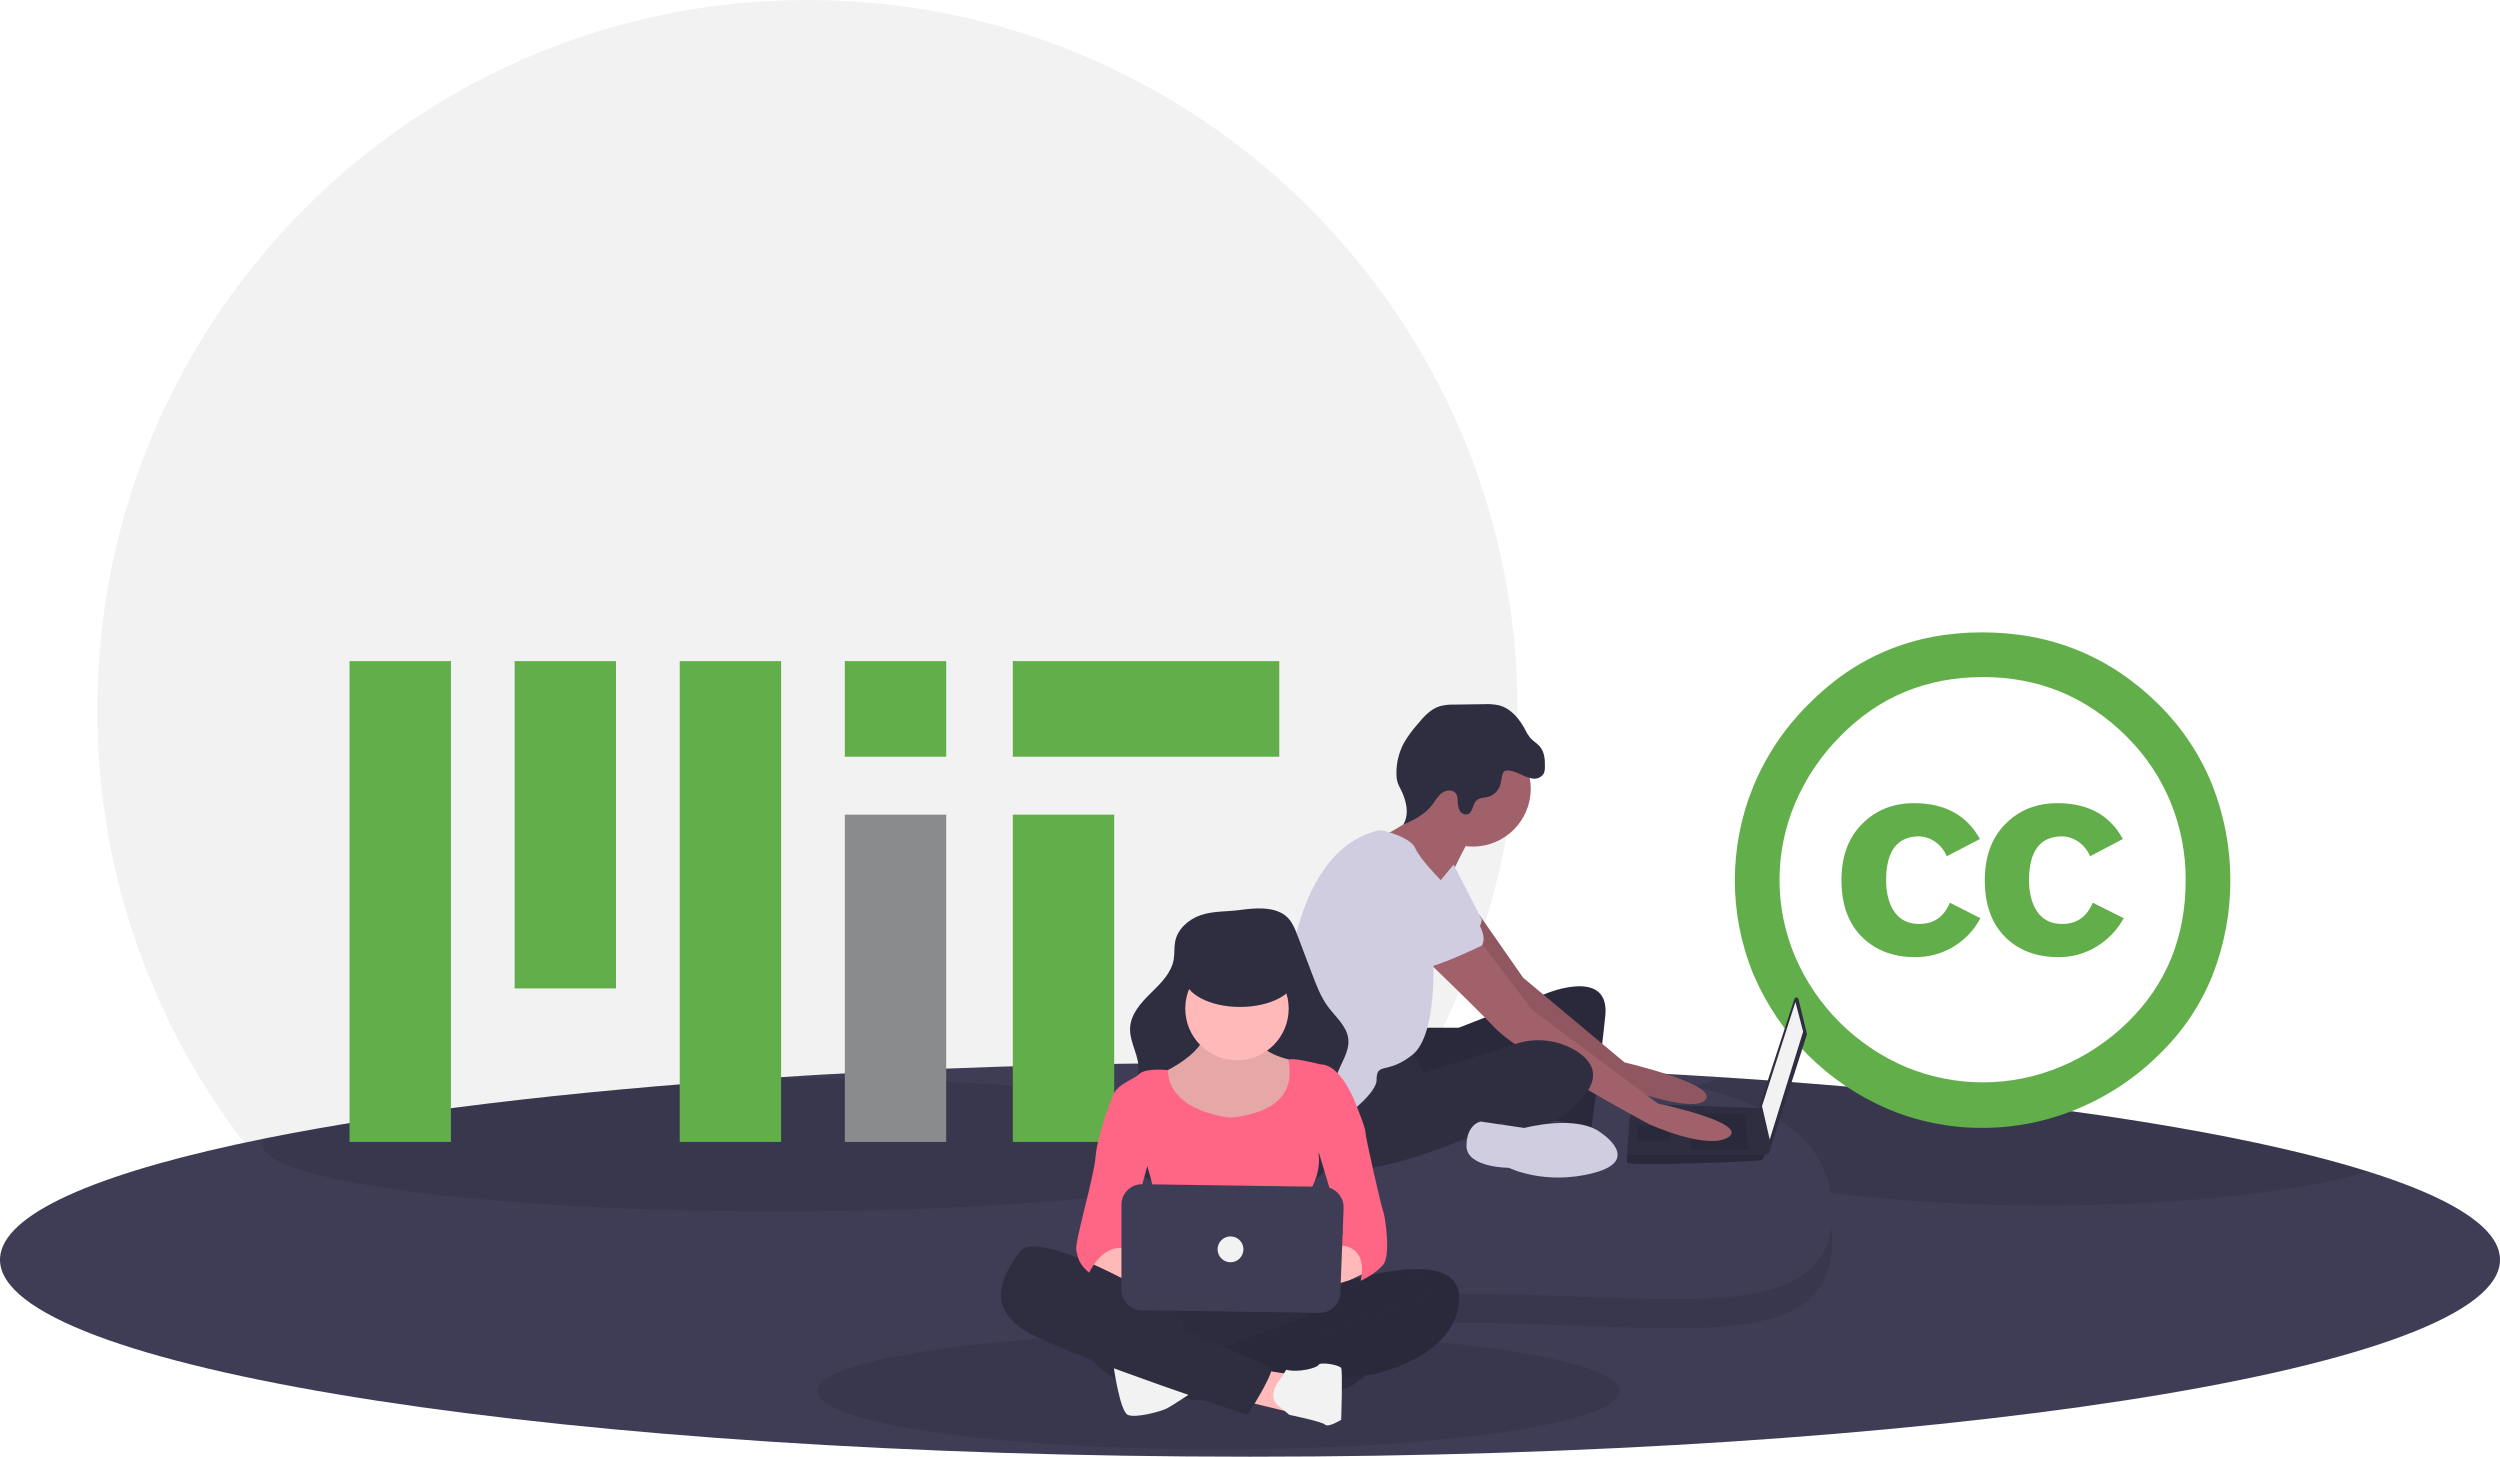
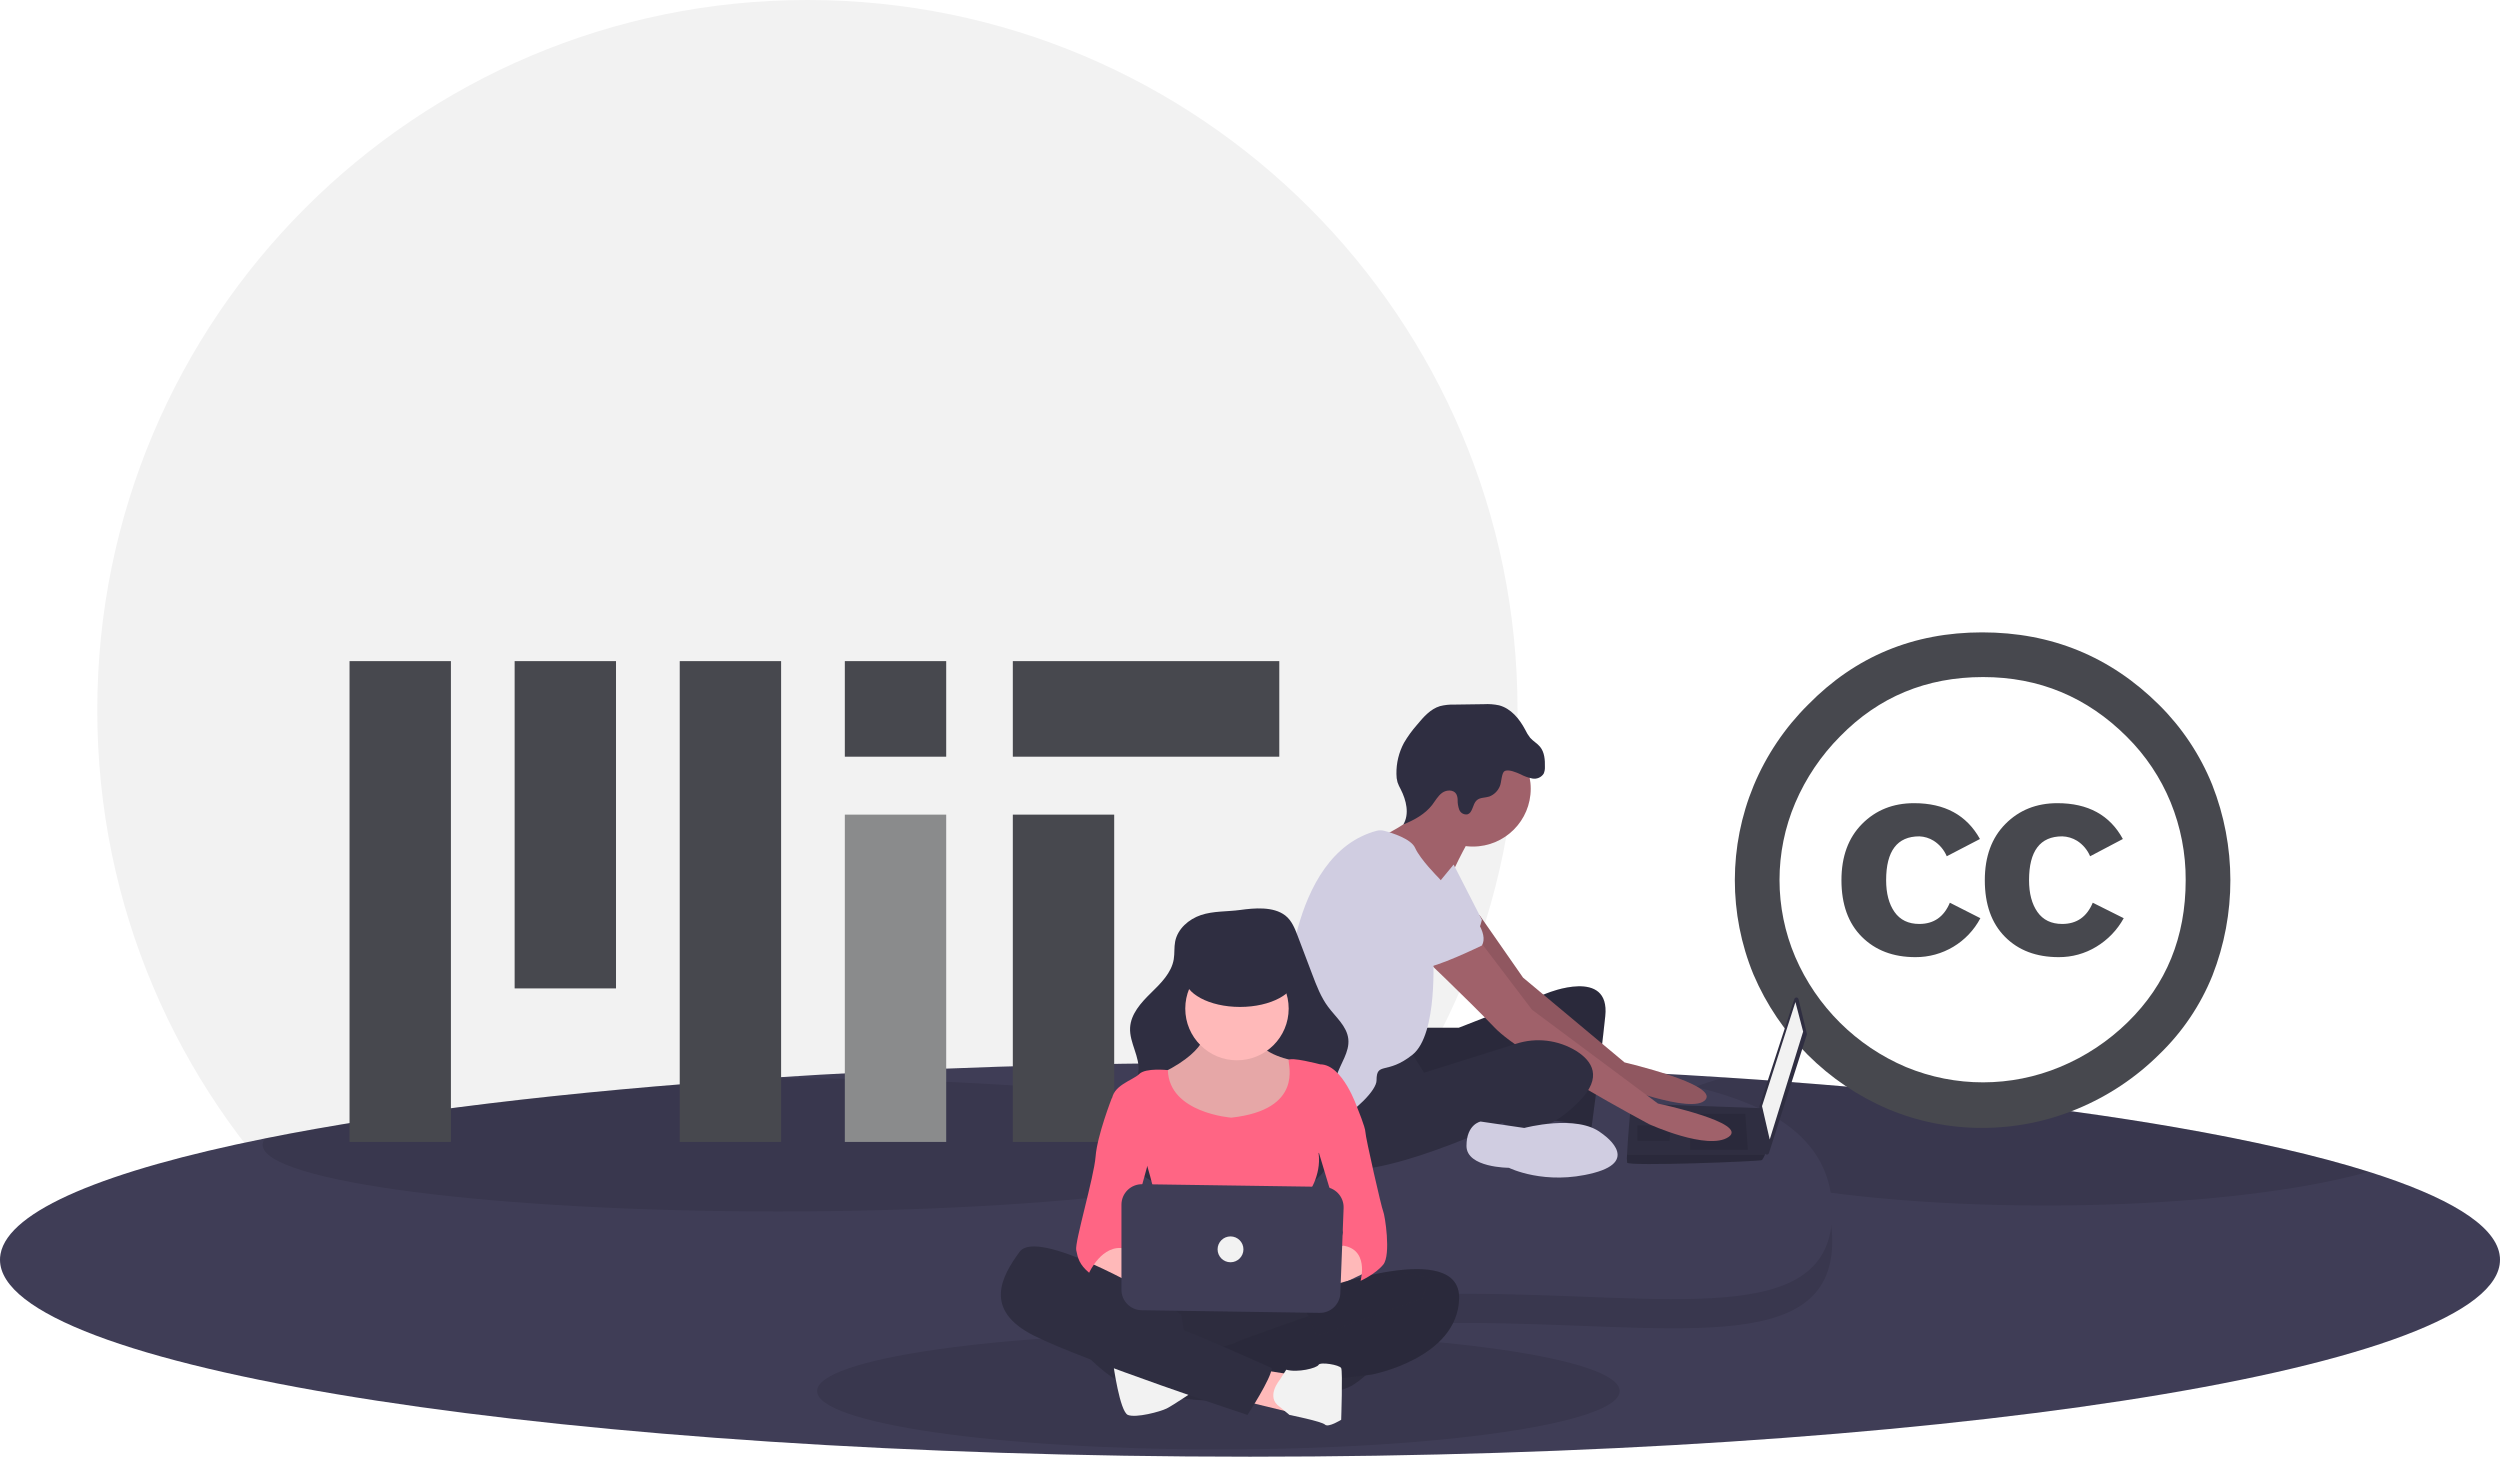
<svg xmlns="http://www.w3.org/2000/svg" id="a58ef234-55dd-4456-b368-278f056cc5c7" data-name="Layer 1" width="1028" height="598.997" viewBox="0 0 1028 598.997">
  <circle cx="332.005" cy="292.004" r="292.004" fill="#f2f2f2" />
  <path d="M1114,668.499a13.69,13.69,0,0,1-.17,2.12c-7.14,43.76-234.46,78.88-513.83,78.88s-506.69-35.12-513.83-78.88a13.675,13.675,0,0,1-.17-2.12c0-.2,0-.41.02-.61,0-.11.01-.21.01-.32a.489.489,0,0,0,.01-.12c.04-.45.1-.88.18-1.32,3.26-17.89,43.35-34.33,108.74-47.5,53.48-10.77,123.89-19.36,204.93-24.76,61.5-4.1,129.12-6.37,200.11-6.37,57.12,0,112.06,1.47,163.38,4.17h.02q16.11.855,31.74,1.87c71.33,4.62,134.63,11.69,185.63,20.54,31.37,5.45,58.1,11.58,79.19,18.22h.01c32.46,10.23,51.6,21.7,53.81,33.83.08.44.14.87.18,1.32a.487.487,0,0,0,.01.12c0,.11.01.21.01.32C1114,668.089,1114,668.299,1114,668.499Z" transform="translate(-86 -150.5013)" fill="#3f3d56" />
  <ellipse cx="501" cy="571.997" rx="165" ry="24" opacity="0.1" />
  <path d="M1059.96,632.299c-5.77,1.65-12.27,3.18-19.4,4.58-29.36,5.78-69.42,9.33-113.53,9.33-49.28,0-93.45-4.43-123.38-11.44-24.84-5.82-39.88-13.39-39.88-21.7,0-7.3,11.64-14.06,31.37-19.53,71.33,4.62,134.63,11.69,185.63,20.54C1012.14,619.529,1038.87,625.659,1059.96,632.299Z" transform="translate(-86 -150.5013)" opacity="0.1" />
  <path d="M618,621.249c0,15.13-94.92,27.4-212,27.4s-212-12.27-212-27.4a4.372,4.372,0,0,1,.96-2.62c53.48-10.77,123.89-19.36,204.93-24.76q3.045-.015,6.11-.01C523.08,593.859,618,606.119,618,621.249Z" transform="translate(-86 -150.5013)" opacity="0.1" />
-   <rect x="416.472" y="334.975" width="41.685" height="134.584" fill="#61ae4a" />
-   <rect x="279.506" y="271.851" width="41.685" height="197.708" fill="#61ae4a" />
-   <rect x="143.73" y="271.851" width="41.685" height="197.708" fill="#61ae4a" />
-   <rect x="211.618" y="271.851" width="41.685" height="134.584" fill="#61ae4a" />
-   <rect x="347.393" y="271.851" width="41.685" height="39.303" fill="#61ae4a" />
+   <rect x="416.472" y="334.975" width="41.685" height="134.584" fill="#47484e" />
+   <rect x="279.506" y="271.851" width="41.685" height="197.708" fill="#47484e" />
+   <rect x="143.73" y="271.851" width="41.685" height="197.708" fill="#47484e" />
+   <rect x="211.618" y="271.851" width="41.685" height="134.584" fill="#47484e" />
+   <rect x="347.393" y="271.851" width="41.685" height="39.303" fill="#47484e" />
  <rect x="347.393" y="334.975" width="41.685" height="134.584" fill="#8a8b8c" />
-   <rect x="416.472" y="271.851" width="109.573" height="39.303" fill="#61ae4a" />
-   <path d="M901.062,410.53q42.748,0,72.774,29.839A97.983,97.983,0,0,1,995.668,473.208a107.346,107.346,0,0,1,.096,78.409,93.533,93.533,0,0,1-21.739,32.294,104.704,104.704,0,0,1-33.841,22.561,101.425,101.425,0,0,1-39.114,7.823,99.015,99.015,0,0,1-38.662-7.734A104.845,104.845,0,0,1,807.007,551.165a101.764,101.764,0,0,1,.089-77.594A102.307,102.307,0,0,1,829.565,440.185Q858.674,410.537,901.062,410.53Zm.369,18.377q-34.93,0-58.768,24.379A87.595,87.595,0,0,0,824.197,480.668a80.789,80.789,0,0,0,0,63.311,86.249,86.249,0,0,0,45.577,45.31,82.687,82.687,0,0,0,63.41-.089,87.995,87.995,0,0,0,27.741-18.374q23.831-23.287,23.828-58.405a83.659,83.659,0,0,0-6.186-32.02,81.465,81.465,0,0,0-18.002-26.929Q935.989,428.909,901.431,428.908Zm-1.277,66.591-13.649,7.097a14.006,14.006,0,0,0-5.365-6.368,12.087,12.087,0,0,0-5.916-1.818q-13.64,0-13.646,18.011,0,8.186,3.454,13.095,3.458,4.914,10.192,4.916,8.916,0,12.557-8.733l12.551,6.368a29.99,29.99,0,0,1-26.745,16.012q-13.644,0-22.016-8.37-8.367-8.367-8.367-23.284,0-14.557,8.46-23.105,8.458-8.549,21.38-8.552Q891.97,480.757,900.155,495.498Zm58.765,0-13.465,7.097a13.992,13.992,0,0,0-5.368-6.368,12.373,12.373,0,0,0-6.094-1.818q-13.644,0-13.649,18.011,0,8.186,3.458,13.095,3.453,4.914,10.192,4.916,8.907,0,12.548-8.733l12.735,6.368a31.277,31.277,0,0,1-11.274,11.736,29.398,29.398,0,0,1-15.464,4.276q-13.831,0-22.099-8.37-8.291-8.367-8.284-23.284,0-14.557,8.463-23.105,8.453-8.549,21.373-8.552Q950.912,480.757,958.919,495.498Z" transform="translate(-86 -150.5013)" fill="#61ae4a" />
+   <rect x="416.472" y="271.851" width="109.573" height="39.303" fill="#47484e" />
+   <path d="M901.062,410.53q42.748,0,72.774,29.839A97.983,97.983,0,0,1,995.668,473.208a107.346,107.346,0,0,1,.096,78.409,93.533,93.533,0,0,1-21.739,32.294,104.704,104.704,0,0,1-33.841,22.561,101.425,101.425,0,0,1-39.114,7.823,99.015,99.015,0,0,1-38.662-7.734A104.845,104.845,0,0,1,807.007,551.165a101.764,101.764,0,0,1,.089-77.594A102.307,102.307,0,0,1,829.565,440.185Q858.674,410.537,901.062,410.53Zm.369,18.377q-34.93,0-58.768,24.379A87.595,87.595,0,0,0,824.197,480.668a80.789,80.789,0,0,0,0,63.311,86.249,86.249,0,0,0,45.577,45.31,82.687,82.687,0,0,0,63.41-.089,87.995,87.995,0,0,0,27.741-18.374q23.831-23.287,23.828-58.405a83.659,83.659,0,0,0-6.186-32.02,81.465,81.465,0,0,0-18.002-26.929Q935.989,428.909,901.431,428.908Zm-1.277,66.591-13.649,7.097a14.006,14.006,0,0,0-5.365-6.368,12.087,12.087,0,0,0-5.916-1.818q-13.64,0-13.646,18.011,0,8.186,3.454,13.095,3.458,4.914,10.192,4.916,8.916,0,12.557-8.733l12.551,6.368a29.99,29.99,0,0,1-26.745,16.012q-13.644,0-22.016-8.37-8.367-8.367-8.367-23.284,0-14.557,8.46-23.105,8.458-8.549,21.38-8.552Q891.97,480.757,900.155,495.498Zm58.765,0-13.465,7.097a13.992,13.992,0,0,0-5.368-6.368,12.373,12.373,0,0,0-6.094-1.818q-13.644,0-13.649,18.011,0,8.186,3.458,13.095,3.453,4.914,10.192,4.916,8.907,0,12.548-8.733l12.735,6.368a31.277,31.277,0,0,1-11.274,11.736,29.398,29.398,0,0,1-15.464,4.276q-13.831,0-22.099-8.37-8.291-8.367-8.284-23.284,0-14.557,8.463-23.105,8.453-8.549,21.373-8.552Q950.912,480.757,958.919,495.498Z" transform="translate(-86 -150.5013)" fill="#47484e" />
  <path d="M839.417,660.837c0,48.737-67.934,33.663-151.113,33.663s-150.104,15.075-150.104-33.663,67.925-59.337,151.104-59.337S839.417,612.099,839.417,660.837Z" transform="translate(-86 -150.5013)" opacity="0.1" />
  <path d="M839.417,648.837c0,48.737-67.934,33.663-151.113,33.663s-150.104,15.075-150.104-33.663,67.925-59.337,151.104-59.337S839.417,600.099,839.417,648.837Z" transform="translate(-86 -150.5013)" fill="#3f3d56" />
  <path d="M825.542,561.343l3.434,14.164a.885.885,0,0,1-.017.478l-15.575,48.673a.885.885,0,0,1-1.722-.17l-2.155-18.961a.885.885,0,0,1,.038-.374l14.297-43.876A.885.885,0,0,1,825.542,561.343Z" transform="translate(-86 -150.5013)" fill="#2f2e41" />
  <polygon points="738.278 412.038 741.449 424.19 727.711 468.572 724.541 454.835 738.278 412.038" fill="#f2f2f2" />
  <path d="M755.064,628.584c.528,1.585,54.949-.528,55.477-1.057a11.469,11.469,0,0,0,1.162-2.113c.497-1.057.951-2.113.951-2.113l-2.113-17.108L756.649,604.279s-1.347,14.498-1.622,21.134A15.853,15.853,0,0,0,755.064,628.584Z" transform="translate(-86 -150.5013)" fill="#2f2e41" />
  <polygon points="717.673 458.005 718.729 472.799 694.953 472.799 694.953 458.005 717.673 458.005" opacity="0.1" />
  <polygon points="687.028 462.76 687.17 462.732 686.5 469.1 673.291 469.1 673.291 462.76 687.028 462.76" opacity="0.1" />
  <path d="M755.064,628.584c.528,1.585,54.949-.528,55.477-1.057a11.469,11.469,0,0,0,1.162-2.113H755.027A15.853,15.853,0,0,0,755.064,628.584Z" transform="translate(-86 -150.5013)" opacity="0.1" />
  <path d="M671.055,573.106h14.794l36.457-14.266s25.889-10.567,23.776,9.51S740.27,615.375,740.27,615.375s-11.624-5.284-17.964-3.698-2.113-32.23-2.113-32.23-51.779,24.833-56.534,21.663-5.812-25.361-5.812-25.361Z" transform="translate(-86 -150.5013)" fill="#2f2e41" />
  <path d="M671.055,573.106h14.794l36.457-14.266s25.889-10.567,23.776,9.51S740.27,615.375,740.27,615.375s-11.624-5.284-17.964-3.698-2.113-32.23-2.113-32.23-51.779,24.833-56.534,21.663-5.812-25.361-5.812-25.361Z" transform="translate(-86 -150.5013)" opacity="0.1" />
  <path d="M694.363,526.777l17.904,25.723,41.74,34.871s38.57,8.982,33.286,15.322-37.513-6.34-37.513-6.34S701.7,561.483,700.115,558.841s-19.021-27.474-19.021-27.474Z" transform="translate(-86 -150.5013)" fill="#a0616a" />
  <path d="M694.363,526.777l17.904,25.723,41.74,34.871s38.57,8.982,33.286,15.322-37.513-6.34-37.513-6.34S701.7,561.483,700.115,558.841s-19.021-27.474-19.021-27.474Z" transform="translate(-86 -150.5013)" opacity="0.1" />
  <circle cx="605.661" cy="324.331" r="23.776" fill="#a0616a" />
  <path d="M690.076,495.967s-7.925,13.737-9.51,21.134-23.776-14.794-23.776-14.794l-2.906-7.661s20.87-9.775,19.285-17.7S690.076,495.967,690.076,495.967Z" transform="translate(-86 -150.5013)" fill="#a0616a" />
  <path d="M683.736,506.005l11.624,22.719s-2.642,11.095-6.869,12.152-22.191-13.737-22.191-13.737Z" transform="translate(-86 -150.5013)" fill="#d0cde1" />
  <path d="M694.303,537.178l21.663,28.531,51.779,38.57s37.513,7.925,29.06,13.737-32.758-5.284-32.758-5.284-52.307-28.003-63.403-39.627-31.701-31.173-31.701-31.173Z" transform="translate(-86 -150.5013)" fill="#a0616a" />
  <path d="M665.244,581.56l6.34,10.039,37.839-11.905a29.751,29.751,0,0,1,24.771,2.989c6.604,4.161,10.831,10.765,1.321,20.54-19.021,19.549-31.701,8.982-31.701,8.982s-63.931,30.116-74.498,15.322-11.095-22.191-11.095-22.191S658.903,579.975,665.244,581.56Z" transform="translate(-86 -150.5013)" fill="#2f2e41" />
  <path d="M744.497,616.432s16.907,11.095-3.17,16.379-34.871-2.113-34.871-2.113-17.436,0-17.436-8.982,5.812-10.039,5.812-10.039l17.964,2.642S734.458,608.506,744.497,616.432Z" transform="translate(-86 -150.5013)" fill="#d0cde1" />
  <path d="M711.166,468.851a17.728,17.728,0,0,0,4.982,1.785,4.548,4.548,0,0,0,4.595-1.969,6.181,6.181,0,0,0,.522-2.795c.064-2.901-.146-6.038-1.985-8.283-1.17-1.429-2.878-2.33-4.089-3.724a17.598,17.598,0,0,1-2.067-3.378c-2.356-4.424-5.843-8.676-10.69-9.951a23.183,23.183,0,0,0-6.24-.477l-12.206.172a21.251,21.251,0,0,0-5.872.632c-3.929,1.188-6.789,4.492-9.409,7.651a47.851,47.851,0,0,0-5.396,7.448,26.133,26.133,0,0,0-3.098,12.804,11.98,11.98,0,0,0,.439,3.388,18.801,18.801,0,0,0,1.332,2.925c2.289,4.496,3.648,10.112,1.07,14.449,4.478-1.829,8.909-4.228,11.863-8.058,1.321-1.714,2.358-3.72,4.119-4.977s4.631-1.367,5.761.479a5.163,5.163,0,0,1,.583,2.418,11.084,11.084,0,0,0,.668,4.081,3.058,3.058,0,0,0,3.322,1.896c2.3-.648,2.08-4.179,3.852-5.782,1.346-1.218,3.422-.985,5.15-1.538a7.643,7.643,0,0,0,4.387-4.321c.655-1.468.645-5.31,1.884-6.105C706.194,466.625,709.726,468.21,711.166,468.851Z" transform="translate(-86 -150.5013)" fill="#2f2e41" />
  <path d="M651.996,492.139a6.271,6.271,0,0,1,3.264.008c3.392.911,10.995,3.321,12.625,6.989,2.113,4.755,9.51,12.152,9.51,12.152s10.039,10.039,7.925,16.907-10.039,14.794-10.039,14.794,2.113,32.758-8.454,41.212-14.794,2.642-14.794,10.567-32.758,32.758-39.098,17.436c0,0,3.17-28.531,2.113-38.57C614.008,563.741,615.533,502.011,651.996,492.139Z" transform="translate(-86 -150.5013)" fill="#d0cde1" />
  <path d="M668.942,505.477s32.23,23.776,26.418,33.815c0,0-19.549,9.51-23.776,8.982s-20.606-19.021-24.833-20.606S640.411,497.552,668.942,505.477Z" transform="translate(-86 -150.5013)" fill="#d0cde1" />
  <path d="M579.811,526.783c-5.013,1.693-9.554,5.652-10.58,10.843-.476,2.406-.184,4.907-.585,7.327-.929,5.612-5.334,9.897-9.396,13.878s-8.258,8.606-8.555,14.286c-.325,6.22,4.186,12.047,3.406,18.226-.907,7.179-8.489,11.831-10.364,18.82-1.252,4.667.282,9.694,2.805,13.815,4.809,7.852,13.028,13.183,21.781,16.041s18.075,3.459,27.282,3.556c11.211.117,23.383-.845,31.806-8.244a25.48,25.48,0,0,0,8.459-16.588c.8-8.571-2.777-17.426-.31-25.673,1.553-5.19,5.447-9.93,4.866-15.316-.568-5.266-5.168-8.999-8.323-13.253-2.946-3.972-4.734-8.663-6.486-13.288l-5.995-15.824c-1.178-3.111-2.473-6.382-5.099-8.424-4.917-3.822-12.822-3.071-18.572-2.283C590.619,525.412,584.94,525.051,579.811,526.783Z" transform="translate(-86 -150.5013)" fill="#2f2e41" />
  <path d="M581.688,572.877s2.657,8.637-17.274,18.602,1.993,20.595,1.993,20.595l23.253,5.315s23.917-3.322,26.575-7.308,7.308-17.274,5.979-19.267a31.061,31.061,0,0,0-3.322-3.986s-15.945-2.657-15.281-9.966S581.688,572.877,581.688,572.877Z" transform="translate(-86 -150.5013)" fill="#ffb9b9" />
  <path d="M581.688,572.877s2.657,8.637-17.274,18.602,1.993,20.595,1.993,20.595l23.253,5.315s23.917-3.322,26.575-7.308,7.308-17.274,5.979-19.267a31.061,31.061,0,0,0-3.322-3.986s-15.945-2.657-15.281-9.966S581.688,572.877,581.688,572.877Z" transform="translate(-86 -150.5013)" opacity="0.1" />
  <circle cx="508.643" cy="414.736" r="21.26" fill="#ffb9b9" />
  <path d="M592.318,610.082s-25.604-1.872-26.089-19.539c0,0-9.122-1.057-11.78,1.601s-11.294,4.651-11.294,11.294,14.616,26.575,14.616,26.575,7.972,26.575,4.651,31.225-3.986,16.609-3.986,16.609,33.218-2.657,38.533,0,26.575,2.657,27.904,0-1.329-35.876-1.329-35.876,5.979-7.972,4.651-17.274L644.139,606.096s-5.979-17.938-15.281-17.938c0,0-12.623-3.322-12.955-1.661S622.215,606.76,592.318,610.082Z" transform="translate(-86 -150.5013)" fill="#ff6584" />
  <path d="M532.525,668.547s5.979,9.301,21.26,11.294,17.938-3.322,16.609-4.651-17.274-7.308-17.274-7.308l-9.301-7.308Z" transform="translate(-86 -150.5013)" fill="#ffb9b9" />
  <path d="M641.481,660.574l-17.274,9.966s-22.589-1.329-13.952,5.315,24.582,3.986,24.582,3.986l15.281-7.308Z" transform="translate(-86 -150.5013)" fill="#ffb9b9" />
  <path d="M555.113,677.848s-15.945,39.198,3.322,45.177,72.416,4.651,84.375-3.322,15.281-18.602,13.287-21.924-15.281-12.623-24.582-13.287S555.113,677.848,555.113,677.848Z" transform="translate(-86 -150.5013)" fill="#2f2e41" />
  <path d="M555.113,677.848s-15.945,39.198,3.322,45.177,72.416,4.651,84.375-3.322,15.281-18.602,13.287-21.924-15.281-12.623-24.582-13.287S555.113,677.848,555.113,677.848Z" transform="translate(-86 -150.5013)" opacity="0.05" />
  <path d="M630.378,680.283s56.281-20.373,55.617,4.208-35.876,31.225-35.876,31.225l-10.63,1.329-58.465,1.993s1.993-10.63-2.657-11.959c0,0,15.281-3.986,15.945-4.651s38.533-13.952,41.191-14.616,10.63-5.979,16.609-5.315c0,0,6.644-5.315,13.952-3.986l-20.595,1.329Z" transform="translate(-86 -150.5013)" fill="#2f2e41" />
  <path d="M630.378,680.283s56.281-20.373,55.617,4.208-35.876,31.225-35.876,31.225l-10.63,1.329-58.465,1.993s1.993-10.63-2.657-11.959c0,0,15.281-3.986,15.945-4.651s38.533-13.952,41.191-14.616,10.63-5.979,16.609-5.315c0,0,6.644-5.315,13.952-3.986l-20.595,1.329Z" transform="translate(-86 -150.5013)" opacity="0.1" />
  <polygon points="534.434 533.081 541.53 549.271 584.714 533.99 588.036 525.354 576.741 523.36 554.035 527.347 544.187 530.004 534.434 533.081" fill="#2f2e41" />
  <polygon points="534.434 533.081 541.53 549.271 584.714 533.99 588.036 525.354 576.741 523.36 554.035 527.347 544.187 530.004 534.434 533.081" opacity="0.1" />
  <path d="M528.538,703.094s12.623,15.945,27.239,19.931,22.589-1.329,22.589-1.329L573.716,703.094l-1.993-11.959L563.086,685.156l-17.274-7.972-20.595-6.644s-8.637-1.329-8.637,0,7.972,21.26,7.972,21.26Z" transform="translate(-86 -150.5013)" fill="#2f2e41" />
  <path d="M543.819,711.731s2.657,19.267,5.979,20.595,13.287-1.329,15.945-2.657,11.691-7.459,11.691-7.459S545.812,710.402,543.819,711.731Z" transform="translate(-86 -150.5013)" fill="#f2f2f2" />
  <polygon points="518.277 563.223 530.9 565.216 529.571 580.496 511.964 576.22 518.277 563.223" fill="#ffb9b9" />
  <path d="M612.186,717.977s-5.916,7.042.063,11.028l3.986,3.322s13.287,2.657,14.616,3.986,6.644-1.993,6.644-1.993.664-19.931,0-21.26-8.637-2.657-9.301-1.329-8.637,3.322-13.287,1.993Z" transform="translate(-86 -150.5013)" fill="#f2f2f2" />
  <path d="M559.099,682.499s-46.506-27.239-53.814-17.274-15.281,23.917,5.979,34.547,87.697,32.554,87.697,32.554,9.966-15.281,9.966-19.267c0,0-35.212-15.945-41.191-17.274s-29.897-16.609-33.219-17.938-7.972-5.315-7.972-5.315Z" transform="translate(-86 -150.5013)" fill="#2f2e41" />
  <path d="M545.812,600.117l-2.657,1.993s-5.979,15.281-6.644,23.917-8.637,35.212-7.972,38.533,1.329,5.979,5.315,9.301c0,0,5.315-11.959,14.616-9.966l11.294-41.191Z" transform="translate(-86 -150.5013)" fill="#ff6584" />
  <path d="M638.824,600.117l5.315,5.979s3.322,7.972,3.322,9.966,6.644,31.225,7.308,32.554,3.322,17.938,0,21.924-9.301,6.644-9.301,6.644,3.986-13.952-8.637-14.616l1.329-5.315-11.959-39.862Z" transform="translate(-86 -150.5013)" fill="#ff6584" />
  <path d="M547.141,645.858v34.995a8.413,8.413,0,0,0,8.289,8.413l73.185,1.084a8.413,8.413,0,0,0,8.532-8.089l1.346-34.999a8.413,8.413,0,0,0-8.285-8.736l-74.531-1.08A8.413,8.413,0,0,0,547.141,645.858Z" transform="translate(-86 -150.5013)" fill="#3f3d56" />
  <ellipse cx="509.89" cy="401.732" rx="22.884" ry="12.322" fill="#2f2e41" />
  <circle cx="505.986" cy="513.727" r="5.315" fill="#f2f2f2" />
</svg>
